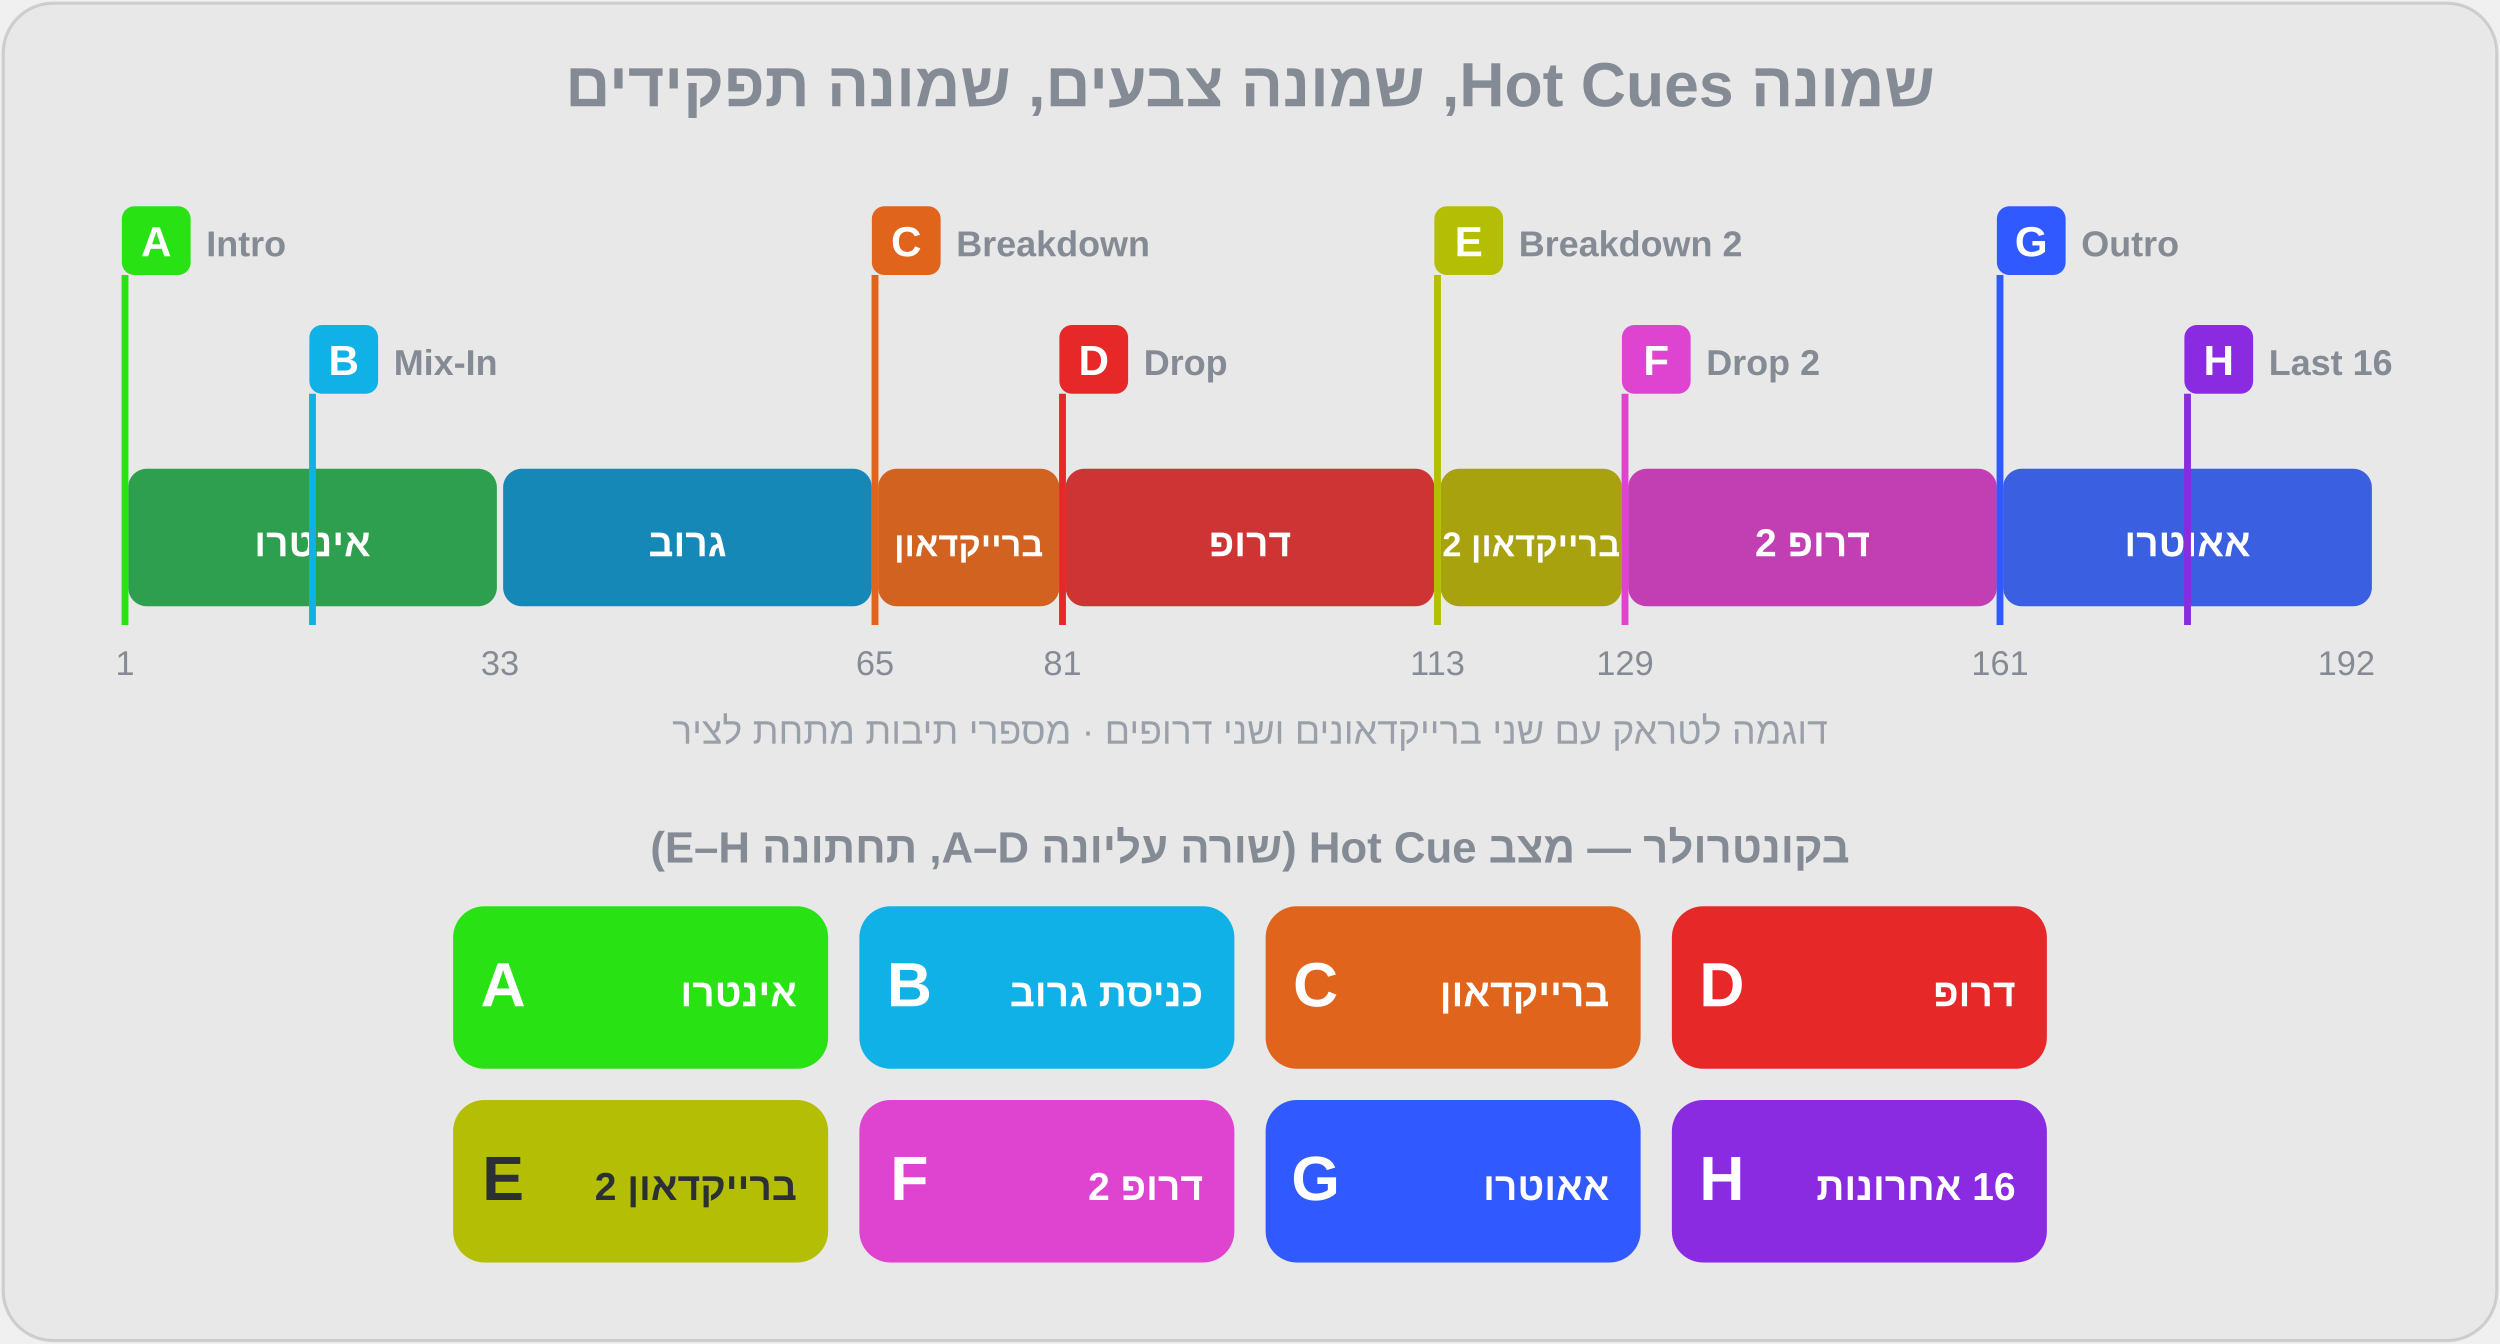
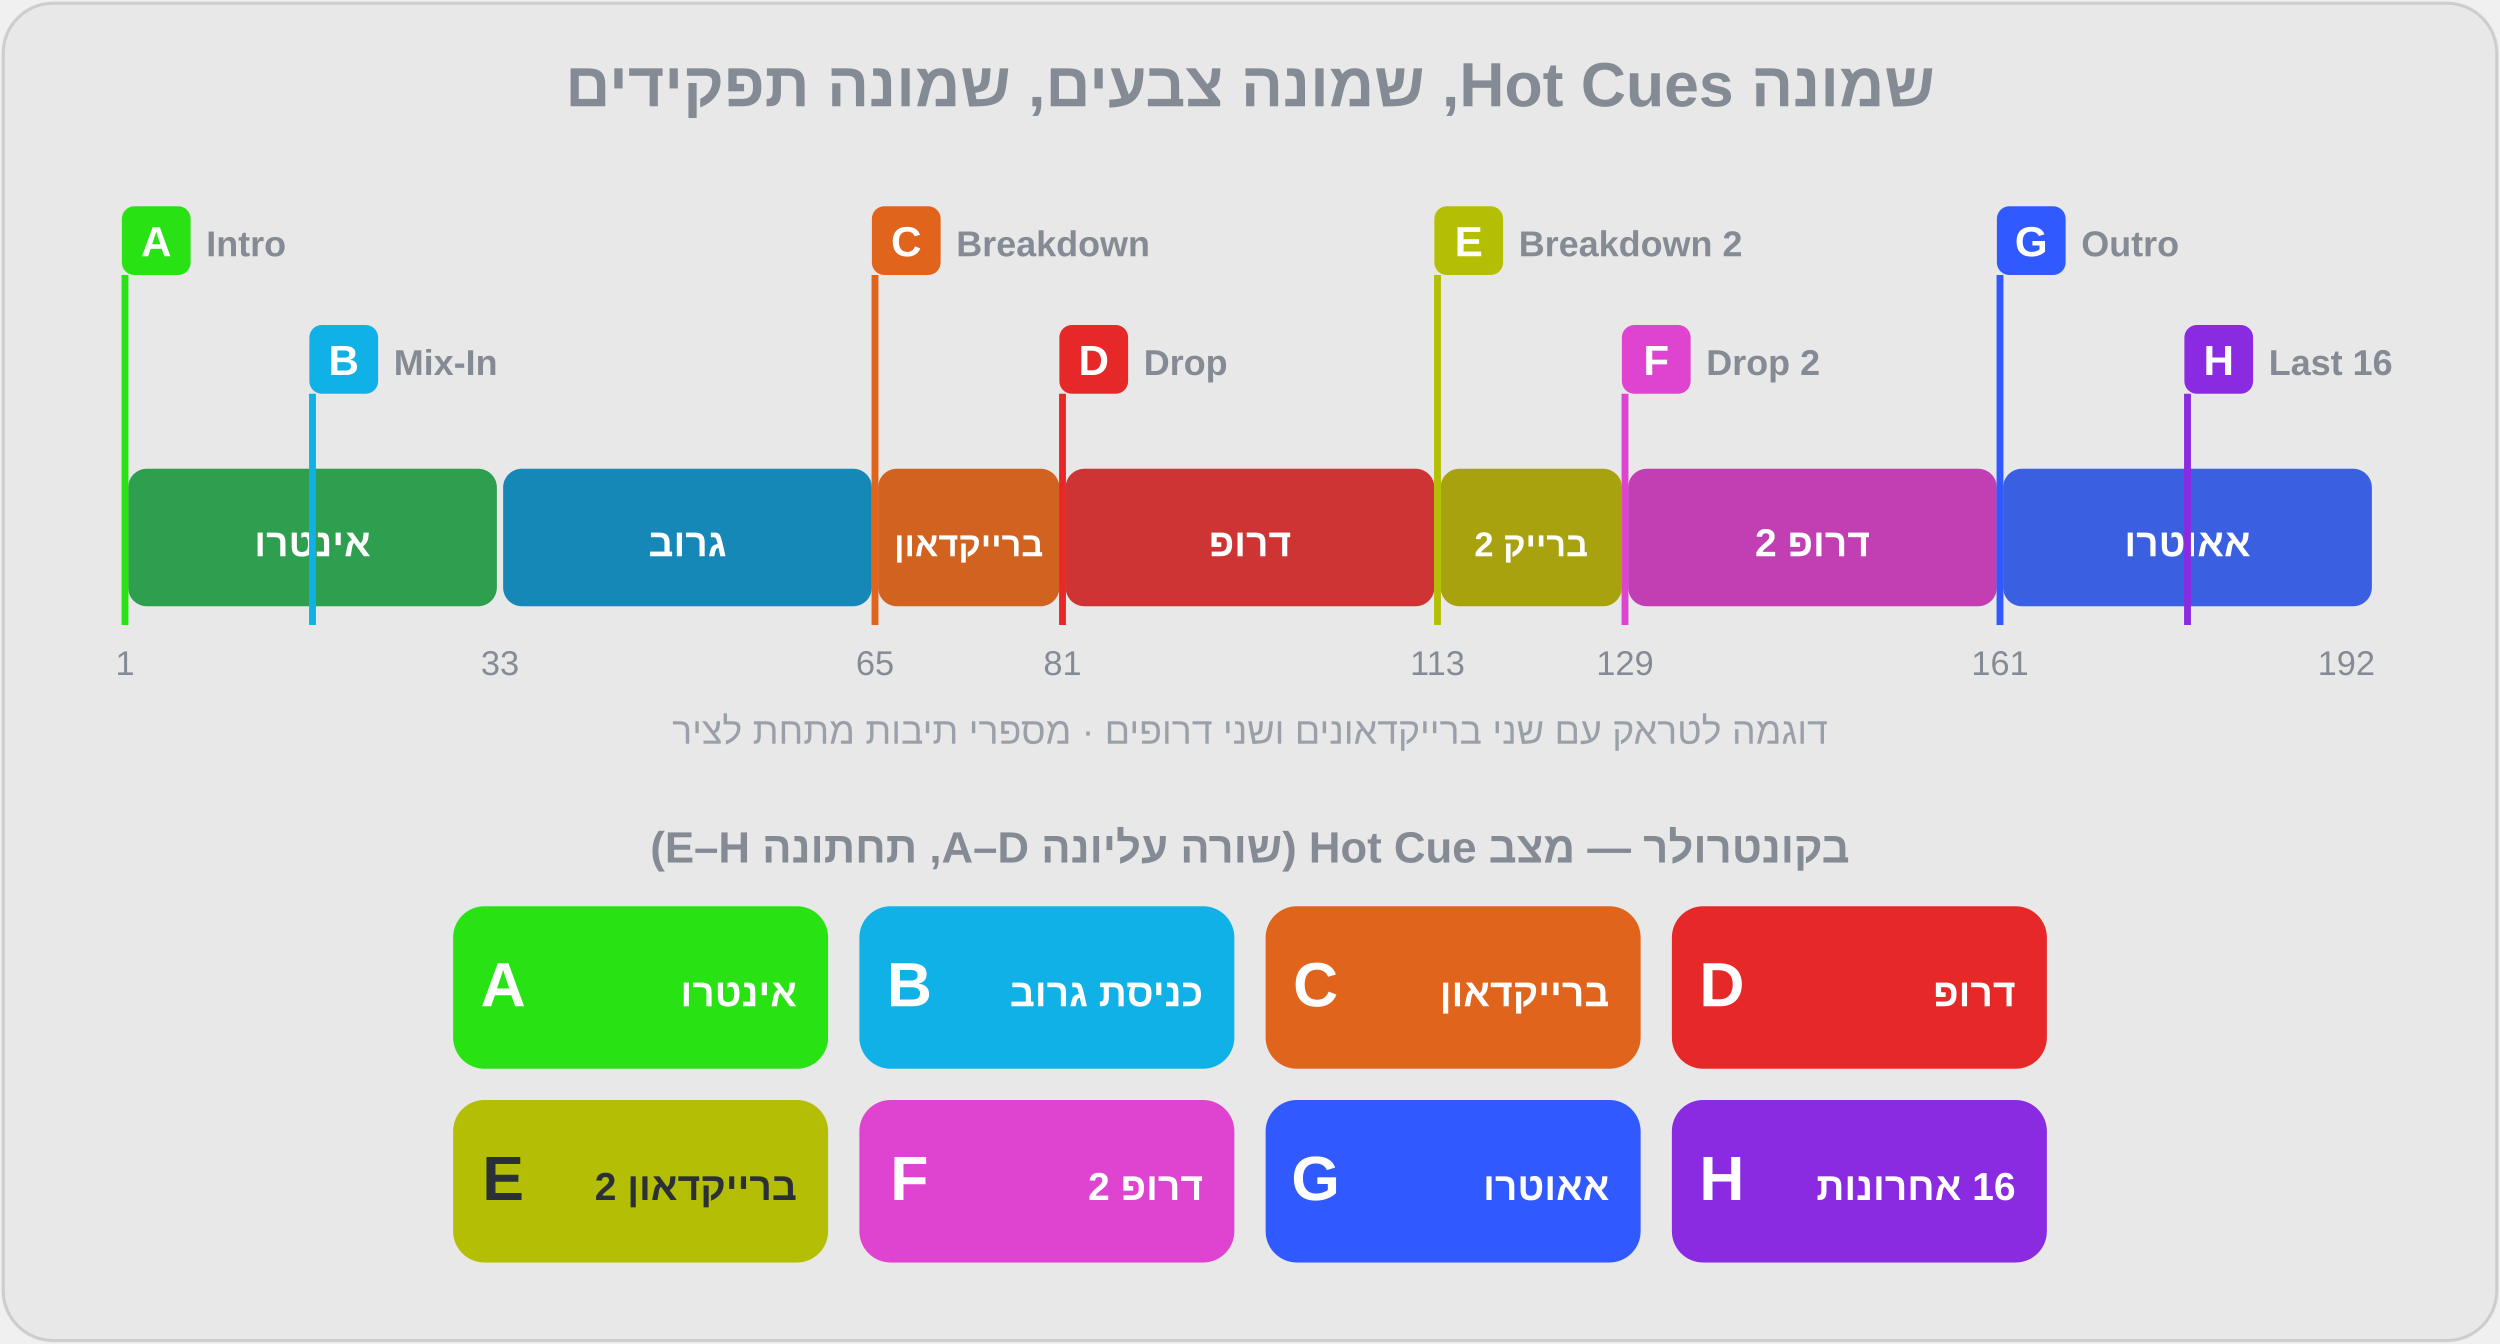
<svg xmlns="http://www.w3.org/2000/svg" viewBox="0 0 800 430" width="800" height="430" role="img" aria-labelledby="t d" font-family="Heebo, Rubik, Arial, sans-serif">
  <rect x="1" y="1" width="798" height="428" rx="16" fill="#7f7f7f" fill-opacity="0.07" stroke="#7f7f7f" stroke-opacity="0.28" />
  <text x="400.0" y="34.0" font-size="20" fill="#858b95" text-anchor="middle" direction="rtl" font-weight="bold">שמונה Hot Cues, שמונה צבעים, שמונה תפקידים</text>
  <rect x="41.0" y="150.0" width="118.0" height="44.0" rx="6" fill="#2e9e4f" />
  <text x="100.0" y="178.0" font-size="12.5" fill="#ffffff" text-anchor="middle" direction="rtl" font-weight="bold">אינטרו</text>
  <rect x="161.0" y="150.0" width="118.0" height="44.0" rx="6" fill="#1588b8" />
  <text x="220.0" y="178.0" font-size="12.5" fill="#ffffff" text-anchor="middle" direction="rtl" font-weight="bold">גרוב</text>
  <rect x="281.0" y="150.0" width="58.0" height="44.0" rx="6" fill="#d2621f" />
  <text x="310.0" y="178.0" font-size="11" fill="#ffffff" text-anchor="middle" direction="rtl" font-weight="bold">ברייקדאון</text>
  <rect x="341.0" y="150.0" width="118.0" height="44.0" rx="6" fill="#cf3434" />
  <text x="400.0" y="178.0" font-size="12.5" fill="#ffffff" text-anchor="middle" direction="rtl" font-weight="bold">דרופ</text>
  <rect x="461.0" y="150.0" width="58.0" height="44.0" rx="6" fill="#a8a20f" />
-   <text x="490.0" y="178.0" font-size="11" fill="#ffffff" text-anchor="middle" direction="rtl" font-weight="bold">ברייקדאון 2</text>
+   <text x="490.0" y="178.0" font-size="11" fill="#ffffff" text-anchor="middle" direction="rtl" font-weight="bold">ברייק 2</text>
  <rect x="521.0" y="150.0" width="118.0" height="44.0" rx="6" fill="#c13fb3" />
  <text x="580.0" y="178.0" font-size="12.5" fill="#ffffff" text-anchor="middle" direction="rtl" font-weight="bold">דרופ 2</text>
  <rect x="641.0" y="150.0" width="118.0" height="44.0" rx="6" fill="#3a5fe0" />
  <text x="700.0" y="178.0" font-size="12.5" fill="#ffffff" text-anchor="middle" direction="rtl" font-weight="bold">אאוטרו</text>
  <line x1="40.0" y1="88.0" x2="40.0" y2="200.0" stroke="#28E214" stroke-width="2.2" />
  <rect x="39.0" y="66.0" width="22.0" height="22.0" rx="4" fill="#28E214" />
  <text x="50.0" y="82.0" font-size="13.5" fill="#ffffff" text-anchor="middle" font-weight="bold">A</text>
  <text x="66.0" y="82.0" font-size="11.5" fill="#858b95" text-anchor="start" font-weight="bold">Intro</text>
  <line x1="100.0" y1="126.0" x2="100.0" y2="200.0" stroke="#10B1E6" stroke-width="2.2" />
  <rect x="99.0" y="104.0" width="22.0" height="22.0" rx="4" fill="#10B1E6" />
  <text x="110.0" y="120.0" font-size="13.5" fill="#ffffff" text-anchor="middle" font-weight="bold">B</text>
  <text x="126.0" y="120.0" font-size="11.5" fill="#858b95" text-anchor="start" font-weight="bold">Mix-In</text>
  <line x1="280.0" y1="88.0" x2="280.0" y2="200.0" stroke="#E0641B" stroke-width="2.2" />
  <rect x="279.0" y="66.0" width="22.0" height="22.0" rx="4" fill="#E0641B" />
  <text x="290.0" y="82.0" font-size="13.5" fill="#ffffff" text-anchor="middle" font-weight="bold">C</text>
  <text x="306.0" y="82.0" font-size="11.5" fill="#858b95" text-anchor="start" font-weight="bold">Breakdown</text>
  <line x1="340.0" y1="126.0" x2="340.0" y2="200.0" stroke="#E62828" stroke-width="2.2" />
  <rect x="339.0" y="104.0" width="22.0" height="22.0" rx="4" fill="#E62828" />
  <text x="350.0" y="120.0" font-size="13.5" fill="#ffffff" text-anchor="middle" font-weight="bold">D</text>
  <text x="366.0" y="120.0" font-size="11.5" fill="#858b95" text-anchor="start" font-weight="bold">Drop</text>
  <line x1="460.0" y1="88.0" x2="460.0" y2="200.0" stroke="#B4BE04" stroke-width="2.2" />
  <rect x="459.0" y="66.0" width="22.0" height="22.0" rx="4" fill="#B4BE04" />
  <text x="470.0" y="82.0" font-size="13.5" fill="#ffffff" text-anchor="middle" font-weight="bold">E</text>
  <text x="486.0" y="82.0" font-size="11.5" fill="#858b95" text-anchor="start" font-weight="bold">Breakdown 2</text>
  <line x1="520.0" y1="126.0" x2="520.0" y2="200.0" stroke="#DE44CF" stroke-width="2.2" />
  <rect x="519.0" y="104.0" width="22.0" height="22.0" rx="4" fill="#DE44CF" />
  <text x="530.0" y="120.0" font-size="13.5" fill="#ffffff" text-anchor="middle" font-weight="bold">F</text>
  <text x="546.0" y="120.0" font-size="11.5" fill="#858b95" text-anchor="start" font-weight="bold">Drop 2</text>
  <line x1="640.0" y1="88.0" x2="640.0" y2="200.0" stroke="#305AFF" stroke-width="2.2" />
  <rect x="639.0" y="66.0" width="22.0" height="22.0" rx="4" fill="#305AFF" />
  <text x="650.0" y="82.0" font-size="13.5" fill="#ffffff" text-anchor="middle" font-weight="bold">G</text>
  <text x="666.0" y="82.0" font-size="11.5" fill="#858b95" text-anchor="start" font-weight="bold">Outro</text>
  <line x1="700.0" y1="126.0" x2="700.0" y2="200.0" stroke="#8A2BE2" stroke-width="2.2" />
  <rect x="699.0" y="104.0" width="22.0" height="22.0" rx="4" fill="#8A2BE2" />
  <text x="710.0" y="120.0" font-size="13.5" fill="#ffffff" text-anchor="middle" font-weight="bold">H</text>
  <text x="726.0" y="120.0" font-size="11.5" fill="#858b95" text-anchor="start" font-weight="bold">Last 16</text>
  <text x="40.0" y="216.0" font-size="11" fill="#858b95" text-anchor="middle" font-weight="normal">1</text>
  <text x="160.0" y="216.0" font-size="11" fill="#858b95" text-anchor="middle" font-weight="normal">33</text>
  <text x="280.0" y="216.0" font-size="11" fill="#858b95" text-anchor="middle" font-weight="normal">65</text>
  <text x="340.0" y="216.0" font-size="11" fill="#858b95" text-anchor="middle" font-weight="normal">81</text>
  <text x="460.0" y="216.0" font-size="11" fill="#858b95" text-anchor="middle" font-weight="normal">113</text>
  <text x="520.0" y="216.0" font-size="11" fill="#858b95" text-anchor="middle" font-weight="normal">129</text>
  <text x="640.0" y="216.0" font-size="11" fill="#858b95" text-anchor="middle" font-weight="normal">161</text>
  <text x="760.0" y="216.0" font-size="11" fill="#858b95" text-anchor="end" font-weight="normal">192</text>
  <text x="400.0" y="238.0" font-size="12" fill="#9aa0a9" text-anchor="middle" direction="rtl" font-weight="normal">דוגמה לטראק עם שני ברייקדאונים ושני דרופים · מספרי תיבות מתחת לציר</text>
  <text x="400.0" y="276.0" font-size="14" fill="#858b95" text-anchor="middle" direction="rtl" font-weight="bold">בקונטרולר — מצב Hot Cue (שורה עליונה A–D, תחתונה E–H)</text>
  <rect x="145.0" y="290.0" width="120.0" height="52.0" rx="10" fill="#28E214" />
  <text x="161.0" y="322.0" font-size="20" fill="#ffffff" text-anchor="middle" font-weight="bold">A</text>
  <text x="255.0" y="322.0" font-size="12.5" fill="#ffffff" text-anchor="start" direction="rtl" font-weight="bold">אינטרו</text>
  <rect x="275.0" y="290.0" width="120.0" height="52.0" rx="10" fill="#10B1E6" />
  <text x="291.0" y="322.0" font-size="20" fill="#ffffff" text-anchor="middle" font-weight="bold">B</text>
  <text x="385.0" y="322.0" font-size="12.5" fill="#ffffff" text-anchor="start" direction="rtl" font-weight="bold">כניסת גרוב</text>
  <rect x="405.0" y="290.0" width="120.0" height="52.0" rx="10" fill="#E0641B" />
  <text x="421.0" y="322.0" font-size="20" fill="#ffffff" text-anchor="middle" font-weight="bold">C</text>
  <text x="515.0" y="322.0" font-size="12.5" fill="#ffffff" text-anchor="start" direction="rtl" font-weight="bold">ברייקדאון</text>
  <rect x="535.0" y="290.0" width="120.0" height="52.0" rx="10" fill="#E62828" />
  <text x="551.0" y="322.0" font-size="20" fill="#ffffff" text-anchor="middle" font-weight="bold">D</text>
  <text x="645.0" y="322.0" font-size="12.5" fill="#ffffff" text-anchor="start" direction="rtl" font-weight="bold">דרופ</text>
  <rect x="145.0" y="352.0" width="120.0" height="52.0" rx="10" fill="#B4BE04" />
  <text x="161.0" y="384.0" font-size="20" fill="#2b2f36" text-anchor="middle" font-weight="bold">E</text>
  <text x="255.0" y="384.0" font-size="12.5" fill="#2b2f36" text-anchor="start" direction="rtl" font-weight="bold">ברייקדאון 2</text>
  <rect x="275.0" y="352.0" width="120.0" height="52.0" rx="10" fill="#DE44CF" />
  <text x="291.0" y="384.0" font-size="20" fill="#ffffff" text-anchor="middle" font-weight="bold">F</text>
  <text x="385.0" y="384.0" font-size="12.5" fill="#ffffff" text-anchor="start" direction="rtl" font-weight="bold">דרופ 2</text>
  <rect x="405.0" y="352.0" width="120.0" height="52.0" rx="10" fill="#305AFF" />
  <text x="421.0" y="384.0" font-size="20" fill="#ffffff" text-anchor="middle" font-weight="bold">G</text>
  <text x="515.0" y="384.0" font-size="12.5" fill="#ffffff" text-anchor="start" direction="rtl" font-weight="bold">אאוטרו</text>
  <rect x="535.0" y="352.0" width="120.0" height="52.0" rx="10" fill="#8A2BE2" />
  <text x="551.0" y="384.0" font-size="20" fill="#ffffff" text-anchor="middle" font-weight="bold">H</text>
  <text x="645.0" y="384.0" font-size="12.5" fill="#ffffff" text-anchor="start" direction="rtl" font-weight="bold">16 אחרונות</text>
</svg>
